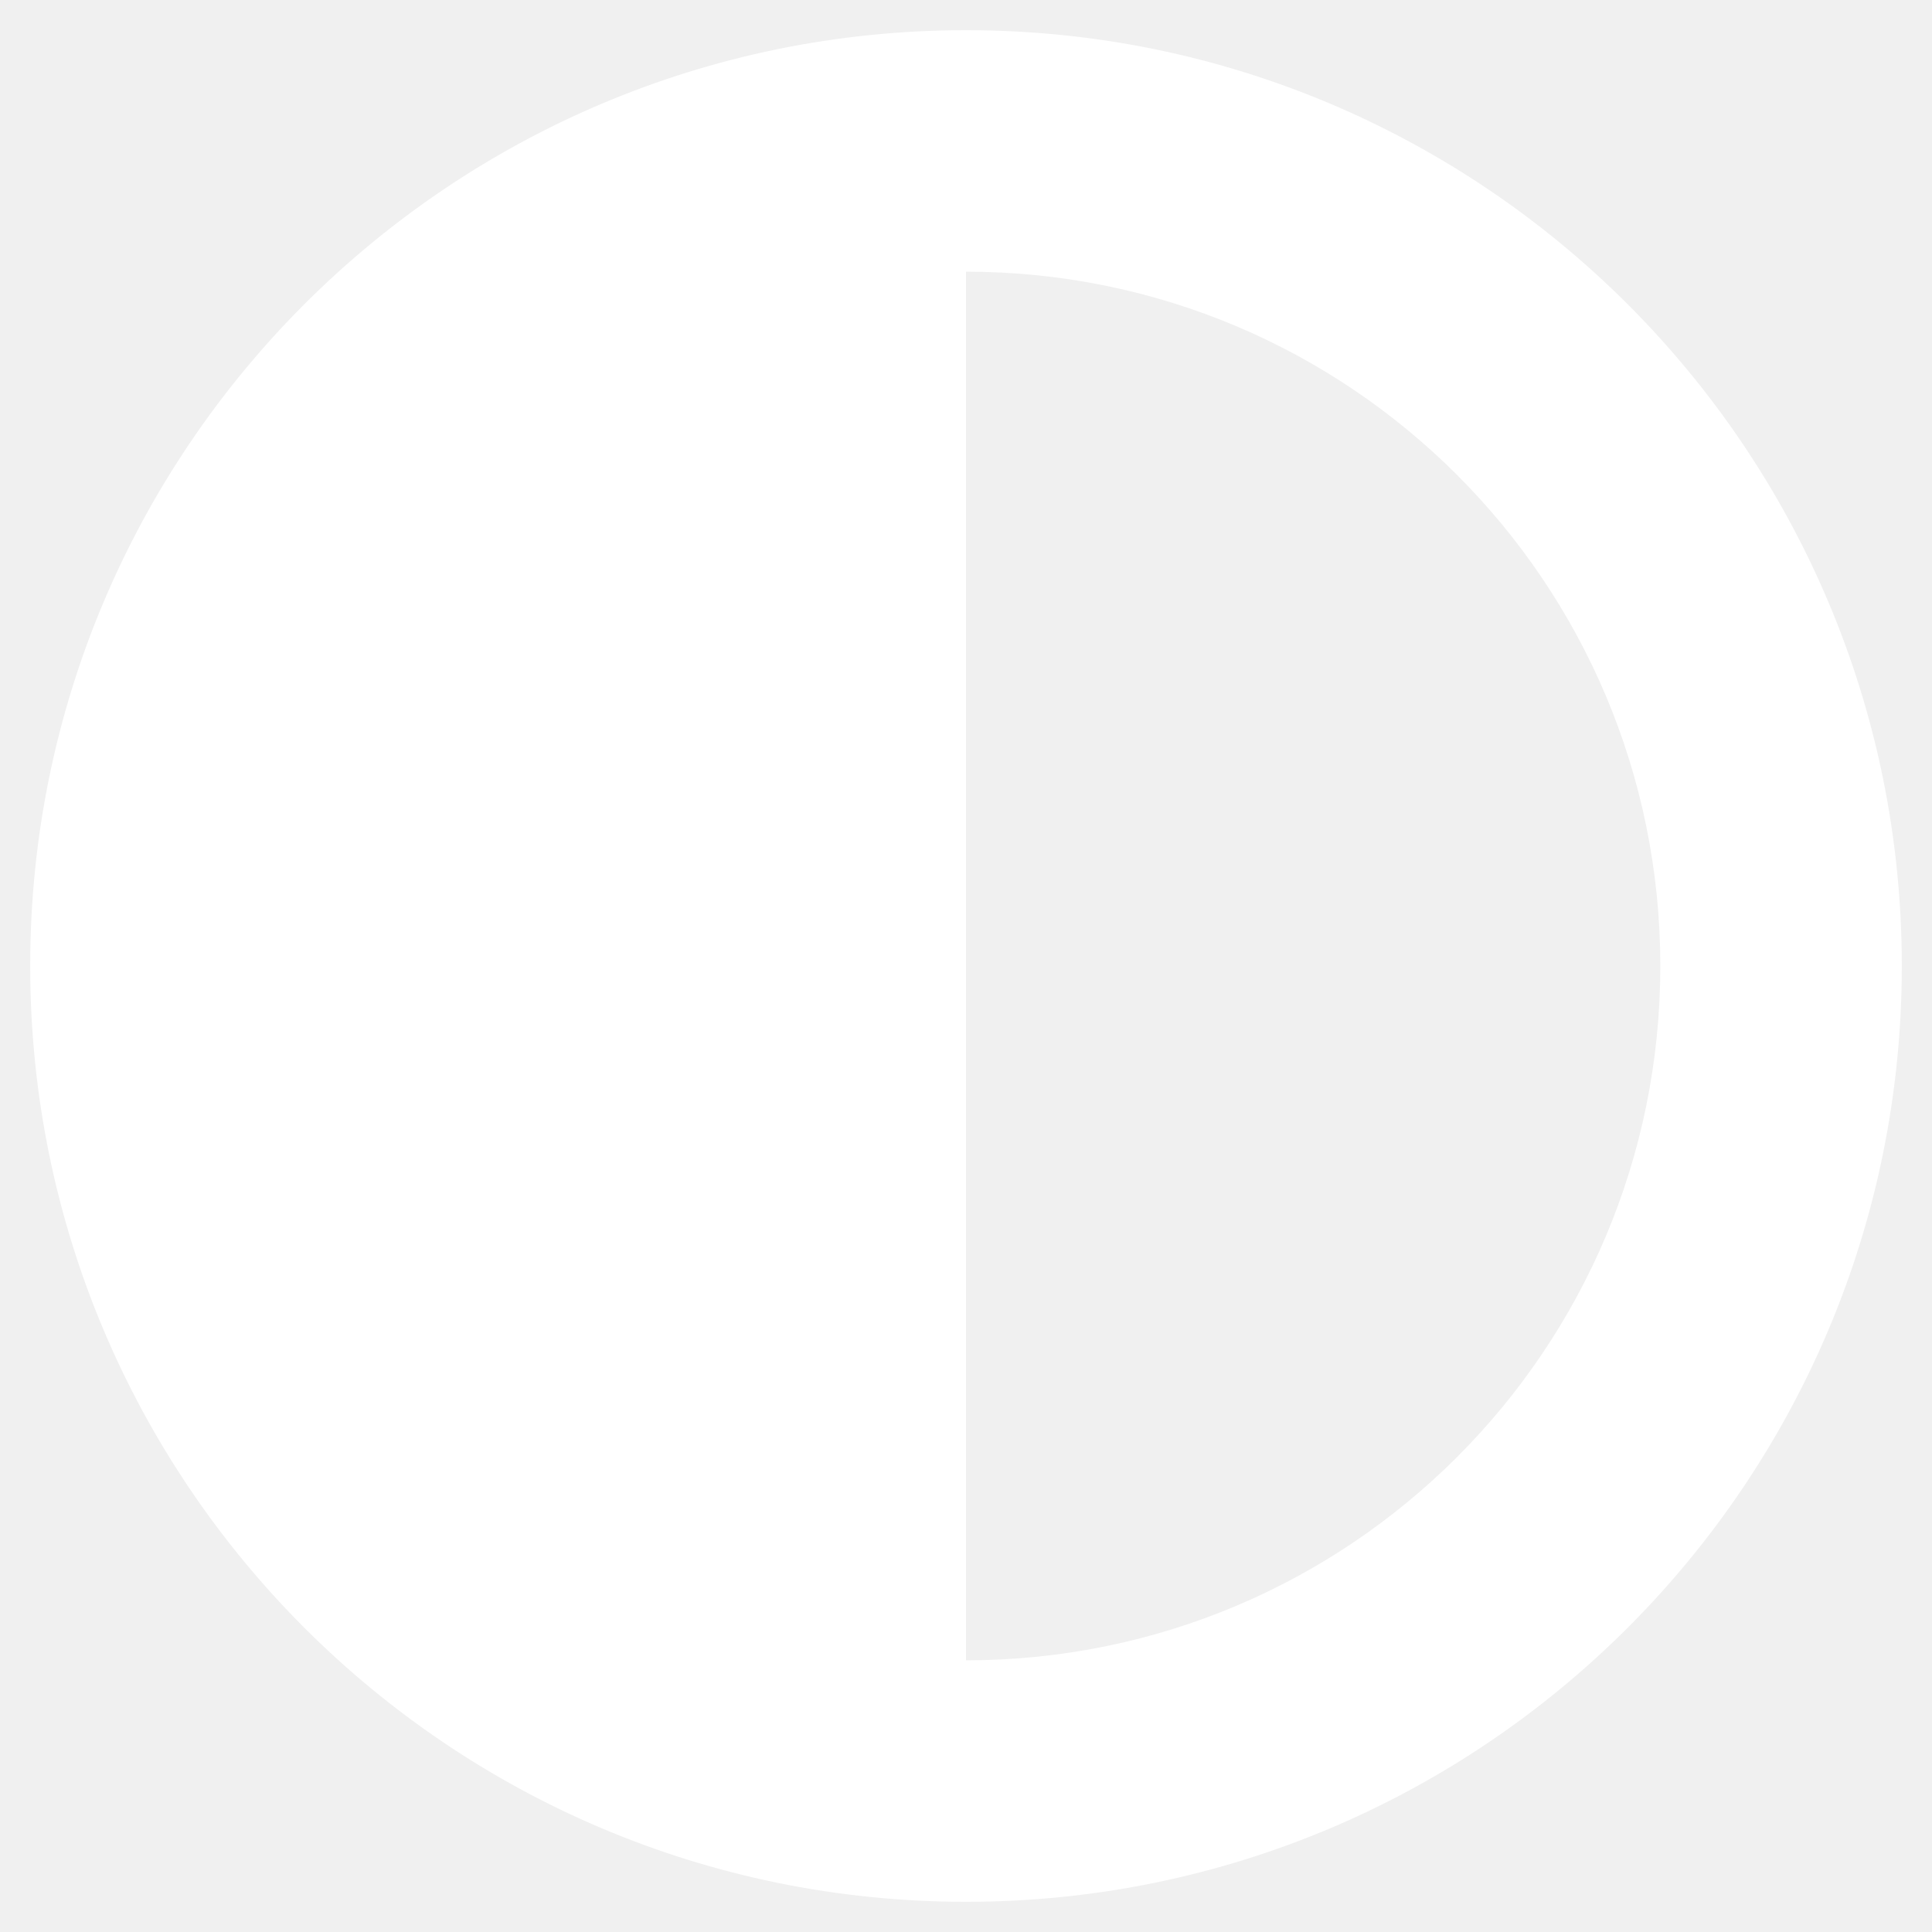
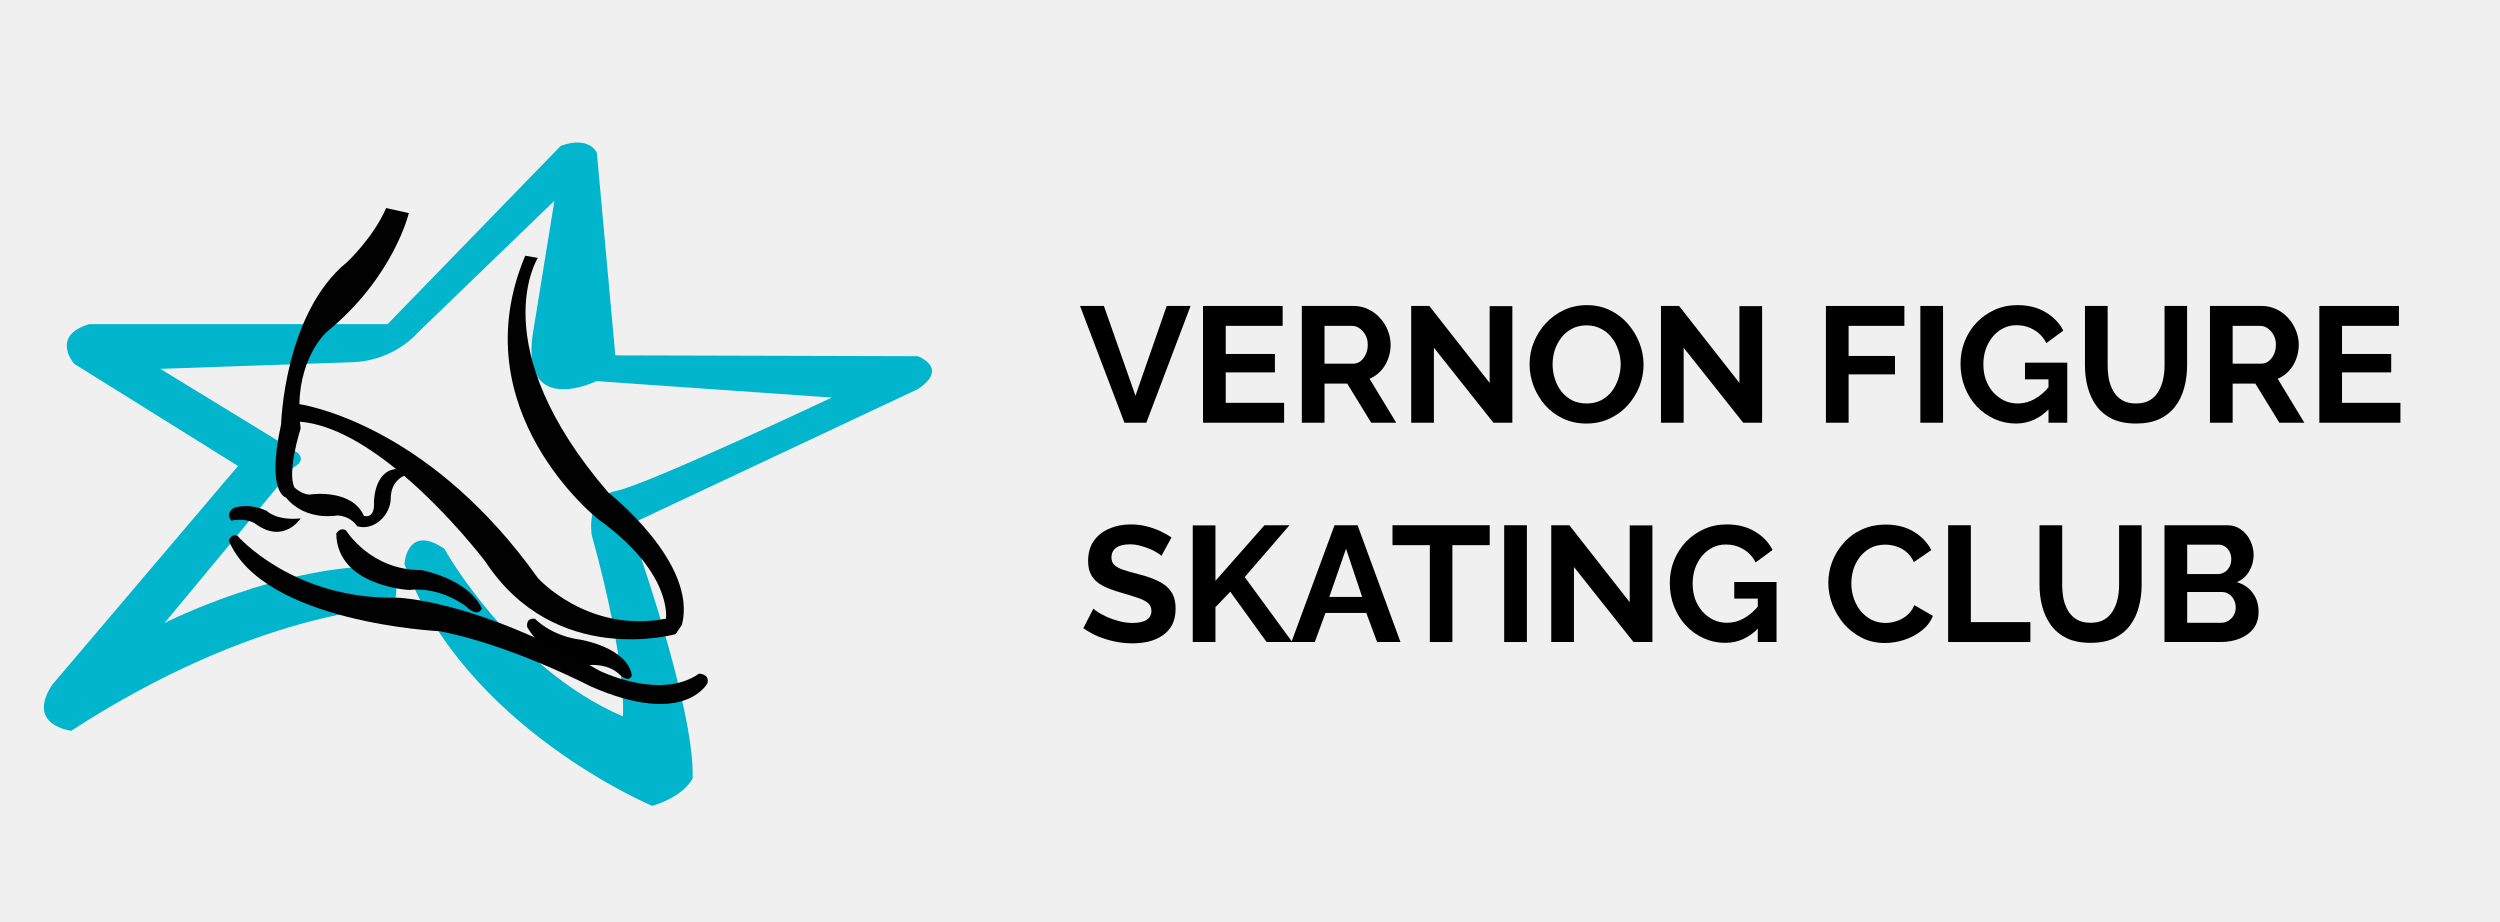
- <svg xmlns="http://www.w3.org/2000/svg" aria-hidden="true" focusable="false" data-prefix="fas" data-icon="adjust" class="svg-inline--fa fa-adjust fa-w-16" role="img" viewBox="0 0 512 512">
-   <path fill="#fff" d="M8 256c0 136.966 111.033 248 248 248s248-111.034 248-248S392.966 8 256 8 8 119.033 8 256zm248 184V72c101.705 0 184 82.311 184 184 0 101.705-82.311 184-184 184z" />
+ <svg xmlns="http://www.w3.org/2000/svg" width="456" height="168" viewBox="0 0 456 168" fill="none">
+   <g clip-path="url(#clip0_55_630)">
+     <path fill-rule="evenodd" clip-rule="evenodd" d="M43.419 84.997L13.533 66.357C13.533 66.357 9.088 61.274 16.292 59.117H70.701L102.274 26.613C102.274 26.613 107.025 24.61 108.864 27.845L112.236 64.816L167.412 64.97C167.412 64.97 173.236 67.127 167.412 70.978L114.842 95.688C114.842 95.688 126.791 128.745 126.334 141.993C126.334 141.993 124.957 145.152 118.98 146.999C118.98 146.999 84.571 132.596 73.766 102.865C73.766 102.865 74.226 95.471 81.046 100.093C81.046 100.093 93.079 121.812 113.615 130.671C113.615 130.671 114.458 121.12 107.944 97.627C107.944 97.627 106.679 90.893 112.146 89.594C112.225 89.575 112.307 89.556 112.39 89.54C118.137 88.385 151.702 72.518 151.702 72.518L108.787 69.514C108.787 69.514 95.147 76.215 97.139 61.195L101.124 36.625L76.295 60.579C76.295 60.579 72.31 65.508 64.877 66.047L29.243 67.28L54.302 82.608C54.302 82.608 55.987 83.918 53.574 85.227L30.009 113.643C30.009 113.643 51.389 102.731 71.237 103.26C71.237 103.26 73.536 107.17 71.39 110.833C71.39 110.833 47.098 111.184 12.996 133.29C12.996 133.29 4.72 132.365 9.471 124.971L43.419 84.996V84.997Z" fill="#00B5CC" />
+     <path fill-rule="evenodd" clip-rule="evenodd" d="M46.676 95.596C51.792 99.293 54.838 94.556 54.838 94.556C50.355 95.018 48.63 93.17 48.63 93.17C45.182 91.61 42.653 92.65 42.653 92.65C40.987 93.69 42.194 94.96 42.194 94.96C45.24 94.383 46.676 95.596 46.676 95.596Z" fill="#000100" />
+     <path fill-rule="evenodd" clip-rule="evenodd" d="M63.114 96.751C62.022 96.058 61.332 97.329 61.332 97.329C61.505 106.919 74.609 107.612 74.609 107.612C80.356 106.918 85.012 110.615 85.012 110.615C87.311 112.811 87.886 110.962 87.886 110.962C85.299 105.474 76.793 103.972 76.793 103.972C67.597 104.029 63.114 96.751 63.114 96.751V96.751Z" fill="#000100" />
+     <path fill-rule="evenodd" clip-rule="evenodd" d="M105.875 116.681C100.358 115.93 97.599 112.868 97.599 112.868C95.817 112.637 96.162 114.37 96.162 114.37C99.668 120.551 107.485 121.302 107.485 121.302C111.488 121.078 113.117 123.151 113.117 123.151C114.956 124.653 115.243 123.151 115.243 123.151C114.381 118.067 105.875 116.681 105.875 116.681Z" fill="black" />
+     <path fill-rule="evenodd" clip-rule="evenodd" d="M127.493 122.878C120.424 127.846 109.331 122.333 109.331 122.333C86.514 109.251 72.318 109.014 72.318 109.014C53.352 109.36 43.273 97.692 43.273 97.692C42.084 97.306 41.742 98.616 41.742 98.616C48.007 113.635 80.25 115.137 80.25 115.137C93.296 117.679 107.722 125.189 107.722 125.189C124.907 132.756 129.045 124.611 129.045 124.611C129.448 122.878 127.493 122.878 127.493 122.878Z" fill="#000100" />
+     <path fill-rule="evenodd" clip-rule="evenodd" d="M52.156 90.743C55.757 95.172 61.544 94.017 61.544 94.017C64.111 94.171 65.145 95.981 65.145 95.981C68.057 96.906 71.237 94.093 71.276 90.859C71.277 90.807 71.278 90.756 71.279 90.705C71.387 87.709 73.556 86.842 73.713 86.783C82.13 93.963 88.519 102.412 88.519 102.412C101.317 121.902 123.233 115.661 123.233 115.661L124.383 113.967C127.295 102.645 110.972 89.859 110.972 89.859C87.906 63.054 98.098 47.034 98.098 47.034L95.799 46.649C83.921 74.839 109.056 94.659 109.056 94.659C122.773 104.467 121.47 112.848 121.47 112.848C107.14 115.58 98.097 105.417 98.097 105.417C79.159 78.811 57.926 74.275 54.599 73.714C54.827 64.646 59.627 60.513 59.627 60.513C71.812 50.577 74.571 38.87 74.571 38.87L70.433 37.945C68.056 43.414 63.305 47.804 63.305 47.804C51.81 57.201 51.274 77.381 51.274 77.381C48.515 89.936 52.156 90.745 52.156 90.745V90.743ZM54.838 78.15C54.784 77.73 54.741 77.321 54.705 76.917C60.907 77.416 67.565 81.604 73.321 86.449L72.195 85.544C68.133 86.006 68.211 91.706 68.211 91.706C68.364 94.787 66.371 94.093 66.371 94.093C64.225 89.163 56.868 90.165 56.868 90.165C55.336 90.473 53.726 88.933 53.726 88.933C52.271 86.16 54.838 78.15 54.838 78.15V78.15Z" fill="#000100" />
+   </g>
+   <path d="M411.964 111.615C411.964 112.815 411.654 113.825 411.034 114.645C410.414 115.445 409.574 116.055 408.514 116.475C407.474 116.895 406.334 117.105 405.094 117.105H394.804V95.805H406.204C407.204 95.805 408.064 96.075 408.784 96.615C409.524 97.135 410.084 97.815 410.464 98.655C410.864 99.475 411.064 100.335 411.064 101.235C411.064 102.255 410.804 103.225 410.284 104.145C409.764 105.065 409.004 105.745 408.004 106.185C409.224 106.545 410.184 107.195 410.884 108.135C411.604 109.075 411.964 110.235 411.964 111.615ZM407.794 110.835C407.794 110.295 407.684 109.815 407.464 109.395C407.244 108.955 406.944 108.615 406.564 108.375C406.204 108.115 405.784 107.985 405.304 107.985H398.944V113.595H405.094C405.594 113.595 406.044 113.475 406.444 113.235C406.864 112.975 407.194 112.635 407.434 112.215C407.674 111.795 407.794 111.335 407.794 110.835ZM398.944 99.345V104.715H404.464C404.924 104.715 405.344 104.605 405.724 104.385C406.104 104.165 406.404 103.855 406.624 103.455C406.864 103.055 406.984 102.575 406.984 102.015C406.984 101.475 406.874 101.005 406.654 100.605C406.454 100.205 406.174 99.895 405.814 99.675C405.474 99.455 405.084 99.345 404.644 99.345H398.944Z" fill="black" />
+   <path d="M381.335 117.255C379.635 117.255 378.185 116.975 376.985 116.415C375.805 115.835 374.845 115.045 374.105 114.045C373.385 113.045 372.855 111.915 372.515 110.655C372.175 109.375 372.005 108.045 372.005 106.665V95.805H376.145V106.665C376.145 107.545 376.225 108.405 376.385 109.245C376.565 110.065 376.855 110.805 377.255 111.465C377.655 112.125 378.185 112.645 378.845 113.025C379.505 113.405 380.325 113.595 381.305 113.595C382.305 113.595 383.135 113.405 383.795 113.025C384.475 112.625 385.005 112.095 385.385 111.435C385.785 110.775 386.075 110.035 386.255 109.215C386.435 108.375 386.525 107.525 386.525 106.665V95.805H390.635V106.665C390.635 108.125 390.455 109.495 390.095 110.775C389.755 112.055 389.205 113.185 388.445 114.165C387.705 115.125 386.745 115.885 385.565 116.445C384.385 116.985 382.975 117.255 381.335 117.255Z" fill="black" />
+   <path d="M355.342 117.105V95.805H359.482V113.475H370.342V117.105H355.342Z" fill="black" />
+   <path d="M333.485 106.305C333.485 105.005 333.715 103.735 334.175 102.495C334.655 101.235 335.345 100.095 336.245 99.075C337.145 98.035 338.245 97.215 339.545 96.615C340.845 95.995 342.325 95.685 343.985 95.685C345.945 95.685 347.635 96.115 349.055 96.975C350.495 97.835 351.565 98.955 352.265 100.335L349.085 102.525C348.725 101.725 348.255 101.095 347.675 100.635C347.095 100.155 346.475 99.825 345.815 99.645C345.155 99.445 344.505 99.345 343.865 99.345C342.825 99.345 341.915 99.555 341.135 99.975C340.375 100.395 339.735 100.945 339.215 101.625C338.695 102.305 338.305 103.065 338.045 103.905C337.805 104.745 337.685 105.585 337.685 106.425C337.685 107.365 337.835 108.275 338.135 109.155C338.435 110.015 338.855 110.785 339.395 111.465C339.955 112.125 340.615 112.655 341.375 113.055C342.155 113.435 343.005 113.625 343.925 113.625C344.585 113.625 345.255 113.515 345.935 113.295C346.615 113.075 347.245 112.725 347.825 112.245C348.405 111.765 348.855 111.145 349.175 110.385L352.565 112.335C352.145 113.395 351.455 114.295 350.495 115.035C349.555 115.775 348.495 116.335 347.315 116.715C346.135 117.095 344.965 117.285 343.805 117.285C342.285 117.285 340.895 116.975 339.635 116.355C338.375 115.715 337.285 114.875 336.365 113.835C335.465 112.775 334.755 111.595 334.235 110.295C333.735 108.975 333.485 107.645 333.485 106.305Z" fill="black" />
+   <path d="M314.68 117.255C313.3 117.255 311.99 116.975 310.75 116.415C309.53 115.855 308.45 115.085 307.51 114.105C306.59 113.105 305.87 111.945 305.35 110.625C304.83 109.305 304.57 107.875 304.57 106.335C304.57 104.875 304.83 103.505 305.35 102.225C305.87 100.925 306.6 99.785 307.54 98.805C308.48 97.825 309.58 97.055 310.84 96.495C312.1 95.935 313.47 95.655 314.95 95.655C316.95 95.655 318.66 96.085 320.08 96.945C321.52 97.785 322.6 98.905 323.32 100.305L320.23 102.585C319.69 101.525 318.93 100.715 317.95 100.155C316.99 99.595 315.94 99.315 314.8 99.315C313.9 99.315 313.08 99.505 312.34 99.885C311.6 100.265 310.96 100.785 310.42 101.445C309.88 102.105 309.46 102.865 309.16 103.725C308.88 104.585 308.74 105.495 308.74 106.455C308.74 107.475 308.89 108.415 309.19 109.275C309.51 110.135 309.95 110.885 310.51 111.525C311.09 112.165 311.76 112.675 312.52 113.055C313.28 113.415 314.12 113.595 315.04 113.595C316.12 113.595 317.15 113.315 318.13 112.755C319.13 112.195 320.06 111.375 320.92 110.295V114.375C319.14 116.295 317.06 117.255 314.68 117.255ZM320.62 109.185H316.33V106.155H324.04V117.105H320.62V109.185Z" fill="black" />
+   <path d="M287.089 103.425V117.105H282.949V95.805H286.249L297.259 109.845V95.835H301.399V117.105H297.949L287.089 103.425Z" fill="black" />
+   <path d="M274.365 117.105V95.805H278.505V117.105H274.365Z" fill="black" />
+   <path d="M271.721 99.435H264.911V117.105H260.801V99.435H253.991V95.805H271.721V99.435Z" fill="black" />
+   <path d="M243.417 95.805H247.617L255.447 117.105H251.187L249.207 111.795H241.767L239.817 117.105H235.557L243.417 95.805ZM248.457 108.885L245.517 100.095L242.457 108.885H248.457Z" fill="black" />
+   <path d="M217.558 117.105V95.835H221.698V105.945L230.638 95.805H235.198L227.038 105.255L235.708 117.105H231.028L224.398 107.925L221.698 110.745V117.105H217.558Z" fill="black" />
+   <path d="M211.85 101.385C211.71 101.245 211.45 101.055 211.07 100.815C210.71 100.575 210.26 100.345 209.72 100.125C209.2 99.905 208.63 99.715 208.01 99.555C207.39 99.375 206.76 99.285 206.12 99.285C205 99.285 204.15 99.495 203.57 99.915C203.01 100.335 202.73 100.925 202.73 101.685C202.73 102.265 202.91 102.725 203.27 103.065C203.63 103.405 204.17 103.695 204.89 103.935C205.61 104.175 206.51 104.435 207.59 104.715C208.99 105.055 210.2 105.475 211.22 105.975C212.26 106.455 213.05 107.095 213.59 107.895C214.15 108.675 214.43 109.715 214.43 111.015C214.43 112.155 214.22 113.135 213.8 113.955C213.38 114.755 212.8 115.405 212.06 115.905C211.32 116.405 210.48 116.775 209.54 117.015C208.6 117.235 207.6 117.345 206.54 117.345C205.48 117.345 204.42 117.235 203.36 117.015C202.3 116.795 201.28 116.485 200.3 116.085C199.32 115.665 198.42 115.165 197.6 114.585L199.43 111.015C199.61 111.195 199.93 111.435 200.39 111.735C200.85 112.015 201.41 112.305 202.07 112.605C202.73 112.885 203.45 113.125 204.23 113.325C205.01 113.525 205.8 113.625 206.6 113.625C207.72 113.625 208.57 113.435 209.15 113.055C209.73 112.675 210.02 112.135 210.02 111.435C210.02 110.795 209.79 110.295 209.33 109.935C208.87 109.575 208.23 109.265 207.41 109.005C206.59 108.725 205.62 108.425 204.5 108.105C203.16 107.725 202.04 107.305 201.14 106.845C200.24 106.365 199.57 105.765 199.13 105.045C198.69 104.325 198.47 103.425 198.47 102.345C198.47 100.885 198.81 99.665 199.49 98.685C200.19 97.685 201.13 96.935 202.31 96.435C203.49 95.915 204.8 95.655 206.24 95.655C207.24 95.655 208.18 95.765 209.06 95.985C209.96 96.205 210.8 96.495 211.58 96.855C212.36 97.215 213.06 97.605 213.68 98.025L211.85 101.385Z" fill="black" />
+   <path d="M437.837 73.475V77.105H423.047V55.805H437.567V59.435H427.187V64.565H436.157V67.925H427.187V73.475H437.837Z" fill="black" />
+   <path d="M403.095 77.105V55.805H412.515C413.495 55.805 414.395 56.005 415.215 56.405C416.055 56.805 416.775 57.345 417.375 58.025C417.995 58.705 418.465 59.465 418.785 60.305C419.125 61.145 419.295 62.005 419.295 62.885C419.295 63.785 419.135 64.655 418.815 65.495C418.515 66.315 418.075 67.035 417.495 67.655C416.915 68.275 416.235 68.755 415.455 69.095L420.315 77.105H415.755L411.375 69.965H407.235V77.105H403.095ZM407.235 66.335H412.425C412.945 66.335 413.405 66.185 413.805 65.885C414.205 65.565 414.525 65.145 414.765 64.625C415.005 64.105 415.125 63.525 415.125 62.885C415.125 62.205 414.985 61.615 414.705 61.115C414.425 60.595 414.065 60.185 413.625 59.885C413.205 59.585 412.745 59.435 412.245 59.435H407.235V66.335Z" fill="black" />
+   <path d="M389.626 77.255C387.926 77.255 386.476 76.975 385.276 76.415C384.096 75.835 383.136 75.045 382.396 74.045C381.676 73.045 381.146 71.915 380.806 70.655C380.466 69.375 380.296 68.045 380.296 66.665V55.805H384.436V66.665C384.436 67.545 384.516 68.405 384.676 69.245C384.856 70.065 385.146 70.805 385.546 71.465C385.946 72.125 386.476 72.645 387.136 73.025C387.796 73.405 388.616 73.595 389.596 73.595C390.596 73.595 391.426 73.405 392.086 73.025C392.766 72.625 393.296 72.095 393.676 71.435C394.076 70.775 394.366 70.035 394.546 69.215C394.726 68.375 394.816 67.525 394.816 66.665V55.805H398.926V66.665C398.926 68.125 398.746 69.495 398.386 70.775C398.046 72.055 397.496 73.185 396.736 74.165C395.996 75.125 395.036 75.885 393.856 76.445C392.676 76.985 391.266 77.255 389.626 77.255Z" fill="black" />
+   <path d="M367.707 77.255C366.327 77.255 365.017 76.975 363.777 76.415C362.557 75.855 361.477 75.085 360.537 74.105C359.617 73.105 358.897 71.945 358.377 70.625C357.857 69.305 357.597 67.875 357.597 66.335C357.597 64.875 357.857 63.505 358.377 62.225C358.897 60.925 359.627 59.785 360.567 58.805C361.507 57.825 362.607 57.055 363.867 56.495C365.127 55.935 366.497 55.655 367.977 55.655C369.977 55.655 371.687 56.085 373.107 56.945C374.547 57.785 375.627 58.905 376.347 60.305L373.257 62.585C372.717 61.525 371.957 60.715 370.977 60.155C370.017 59.595 368.967 59.315 367.827 59.315C366.927 59.315 366.107 59.505 365.367 59.885C364.627 60.265 363.987 60.785 363.447 61.445C362.907 62.105 362.487 62.865 362.187 63.725C361.907 64.585 361.767 65.495 361.767 66.455C361.767 67.475 361.917 68.415 362.217 69.275C362.537 70.135 362.977 70.885 363.537 71.525C364.117 72.165 364.787 72.675 365.547 73.055C366.307 73.415 367.147 73.595 368.067 73.595C369.147 73.595 370.177 73.315 371.157 72.755C372.157 72.195 373.087 71.375 373.947 70.295V74.375C372.167 76.295 370.087 77.255 367.707 77.255ZM373.647 69.185H369.357V66.155H377.067V77.105H373.647V69.185Z" fill="black" />
+   <path d="M350.273 77.105V55.805H354.413V77.105H350.273Z" fill="black" />
+   <path d="M333.047 77.105V55.805H347.357V59.435H337.187V64.925H345.647V68.285H337.187V77.105H333.047Z" fill="black" />
+   <path d="M307.099 63.425V77.105H302.959V55.805H306.259L317.269 69.845V55.835H321.409V77.105H317.959L307.099 63.425Z" fill="black" />
+   <path d="M289.373 77.255C287.813 77.255 286.393 76.955 285.113 76.355C283.853 75.755 282.763 74.945 281.843 73.925C280.943 72.885 280.243 71.725 279.743 70.445C279.243 69.145 278.993 67.815 278.993 66.455C278.993 65.035 279.253 63.685 279.773 62.405C280.313 61.105 281.043 59.955 281.963 58.955C282.903 57.935 284.003 57.135 285.263 56.555C286.543 55.955 287.943 55.655 289.463 55.655C291.003 55.655 292.403 55.965 293.663 56.585C294.943 57.205 296.033 58.035 296.933 59.075C297.833 60.115 298.533 61.275 299.033 62.555C299.533 63.835 299.783 65.155 299.783 66.515C299.783 67.915 299.523 69.265 299.003 70.565C298.483 71.845 297.753 72.995 296.813 74.015C295.893 75.015 294.793 75.805 293.513 76.385C292.253 76.965 290.873 77.255 289.373 77.255ZM283.193 66.455C283.193 67.375 283.333 68.265 283.613 69.125C283.893 69.985 284.293 70.755 284.813 71.435C285.353 72.095 286.003 72.625 286.763 73.025C287.543 73.405 288.423 73.595 289.403 73.595C290.403 73.595 291.293 73.395 292.073 72.995C292.853 72.575 293.503 72.025 294.023 71.345C294.543 70.645 294.933 69.875 295.193 69.035C295.473 68.175 295.613 67.315 295.613 66.455C295.613 65.535 295.463 64.655 295.163 63.815C294.883 62.955 294.473 62.195 293.933 61.535C293.413 60.855 292.763 60.325 291.983 59.945C291.223 59.545 290.363 59.345 289.403 59.345C288.383 59.345 287.483 59.555 286.703 59.975C285.943 60.375 285.303 60.915 284.783 61.595C284.263 62.275 283.863 63.035 283.583 63.875C283.323 64.715 283.193 65.575 283.193 66.455Z" fill="black" />
+   <path d="M261.542 63.425V77.105H257.402V55.805H260.702L271.712 69.845V55.835H275.852V77.105H272.402L261.542 63.425Z" fill="black" />
+   <path d="M237.451 77.105V55.805H246.871C247.851 55.805 248.751 56.005 249.571 56.405C250.411 56.805 251.131 57.345 251.731 58.025C252.351 58.705 252.821 59.465 253.141 60.305C253.481 61.145 253.651 62.005 253.651 62.885C253.651 63.785 253.491 64.655 253.171 65.495C252.871 66.315 252.431 67.035 251.851 67.655C251.271 68.275 250.591 68.755 249.811 69.095L254.671 77.105H250.111L245.731 69.965H241.591V77.105H237.451ZM241.591 66.335H246.781C247.301 66.335 247.761 66.185 248.161 65.885C248.561 65.565 248.881 65.145 249.121 64.625C249.361 64.105 249.481 63.525 249.481 62.885C249.481 62.205 249.341 61.615 249.061 61.115C248.781 60.595 248.421 60.185 247.981 59.885C247.561 59.585 247.101 59.435 246.601 59.435H241.591V66.335Z" fill="black" />
+   <path d="M234.223 73.475V77.105H219.433V55.805H233.953V59.435H223.573V64.565H232.543V67.925H223.573V73.475H234.223Z" fill="black" />
+   <path d="M201.35 55.805L207.11 72.185L212.81 55.805H217.16L209.09 77.105H205.1L197 55.805H201.35Z" fill="black" />
+   <defs>
+     <clipPath id="clip0_55_630">
+       <rect width="162" height="121" fill="white" transform="translate(8 26)" />
+     </clipPath>
+   </defs>
</svg>
